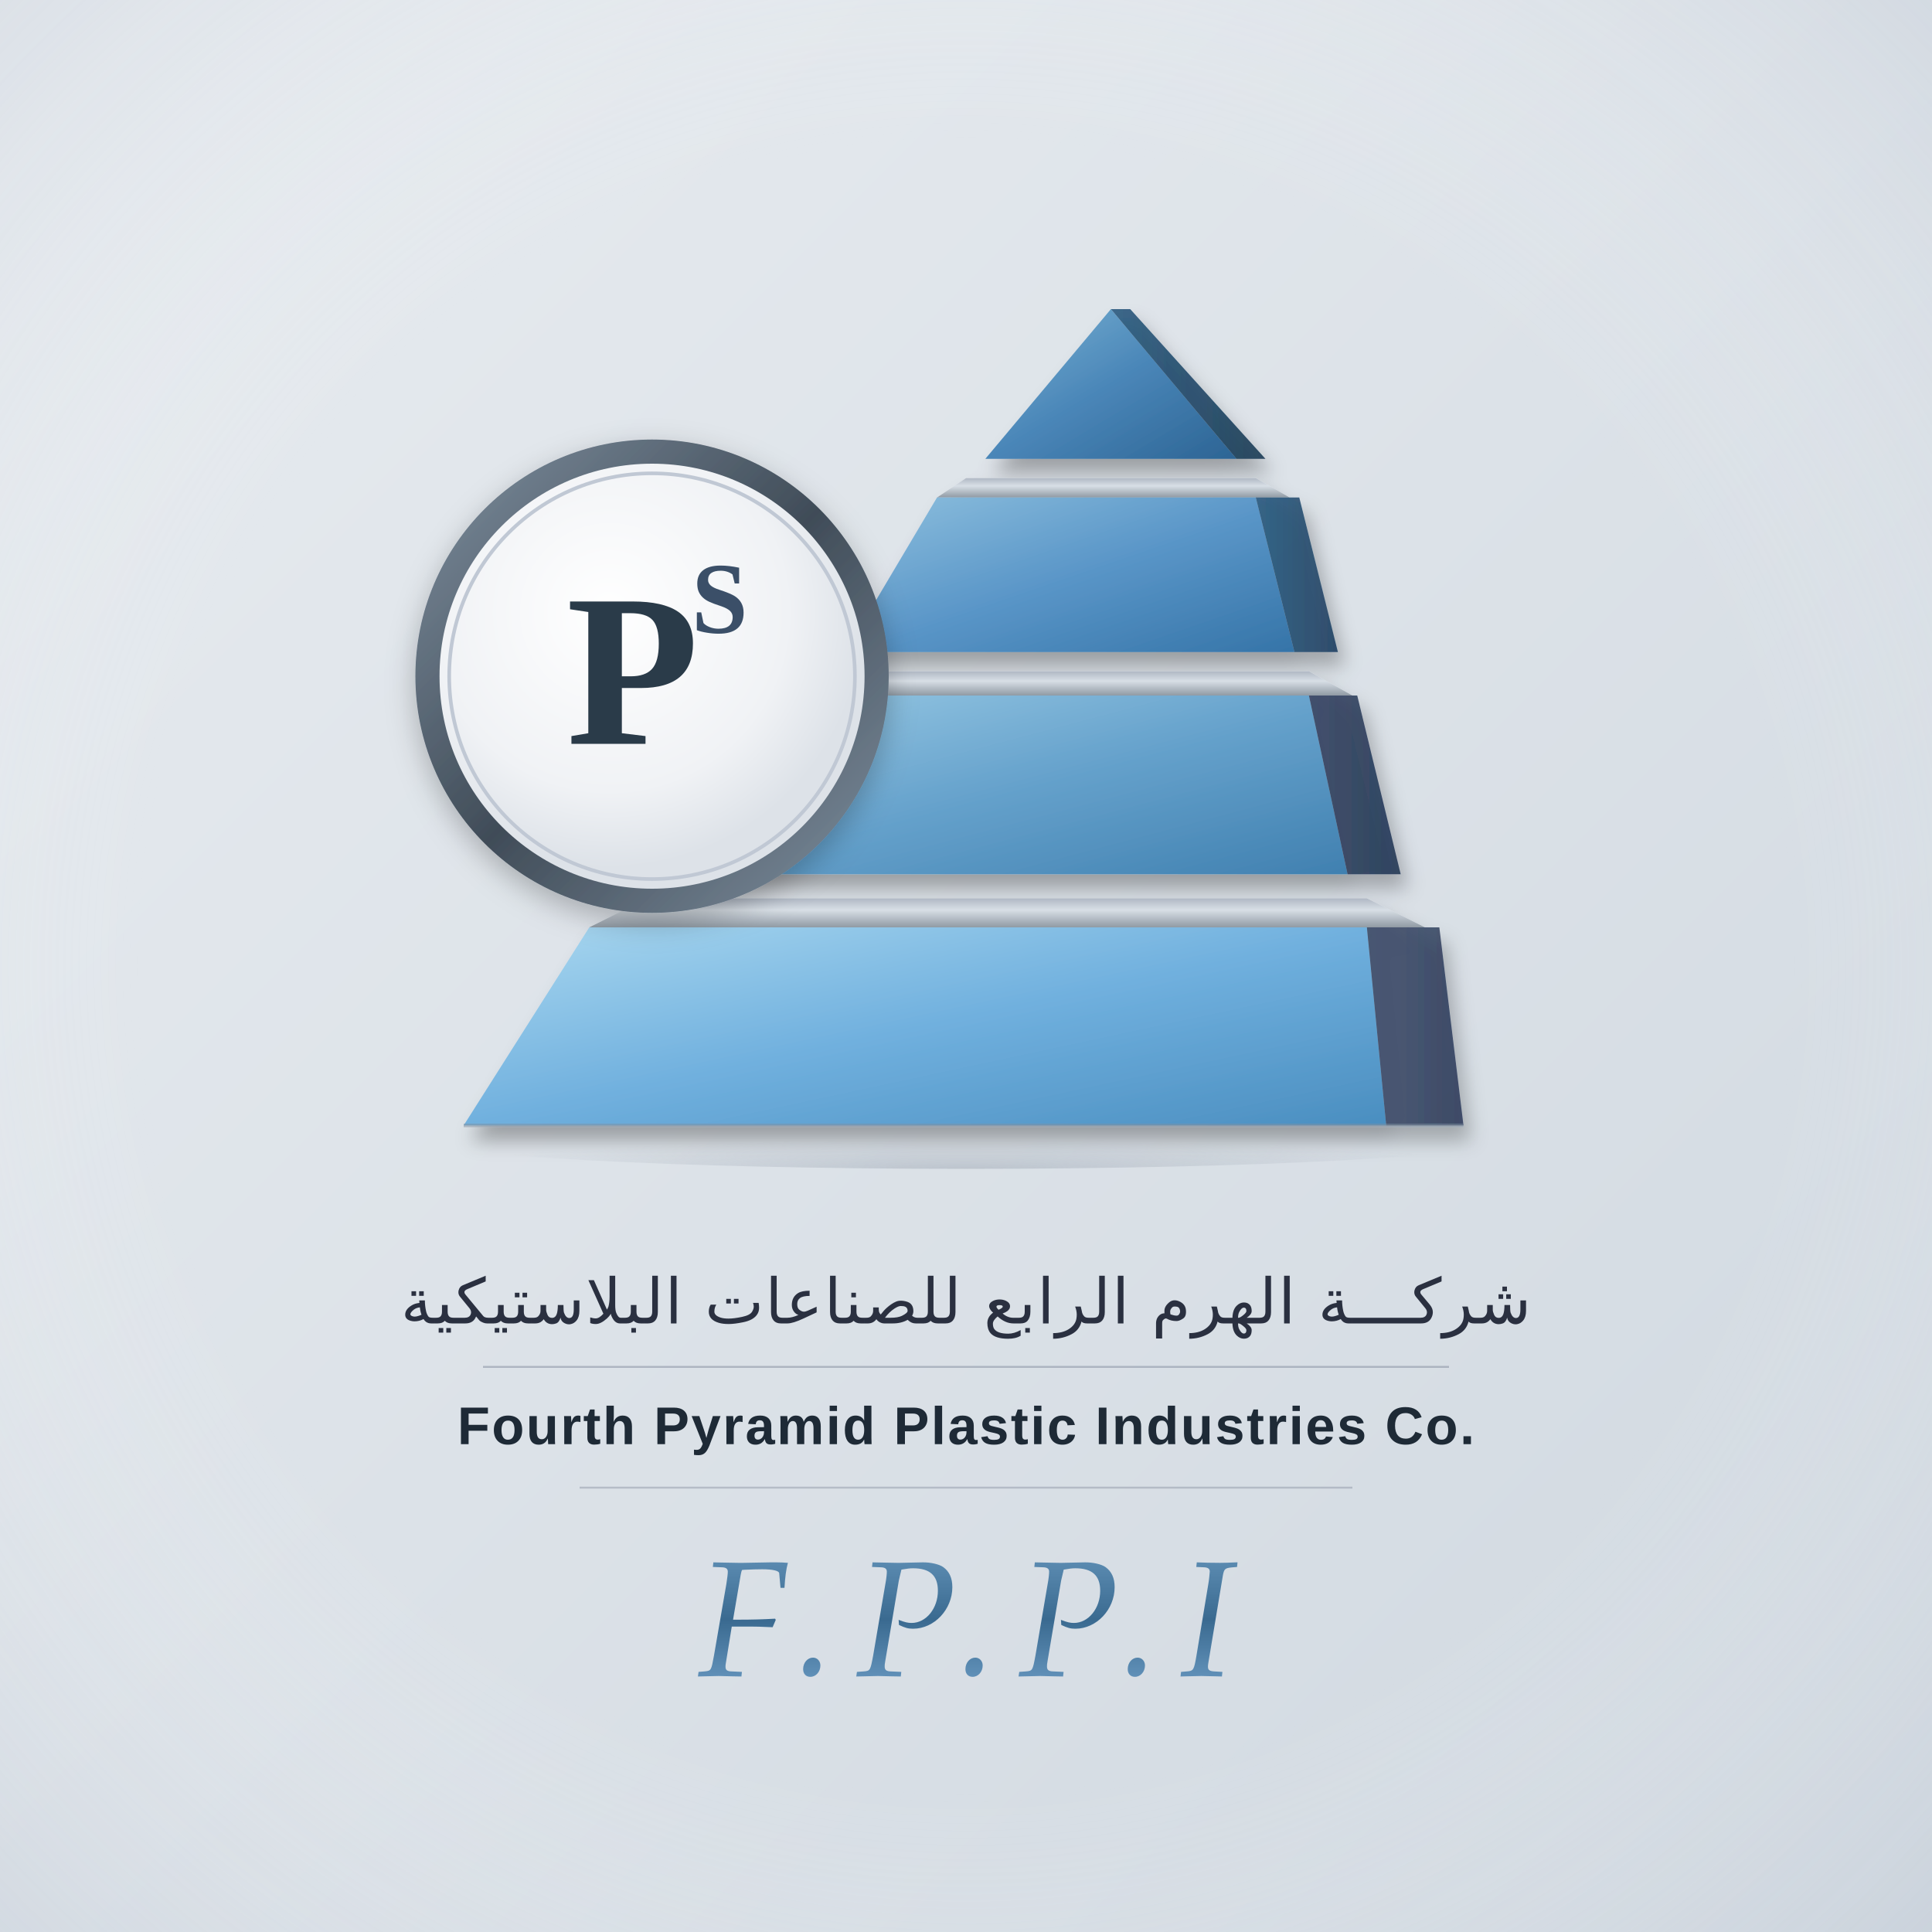
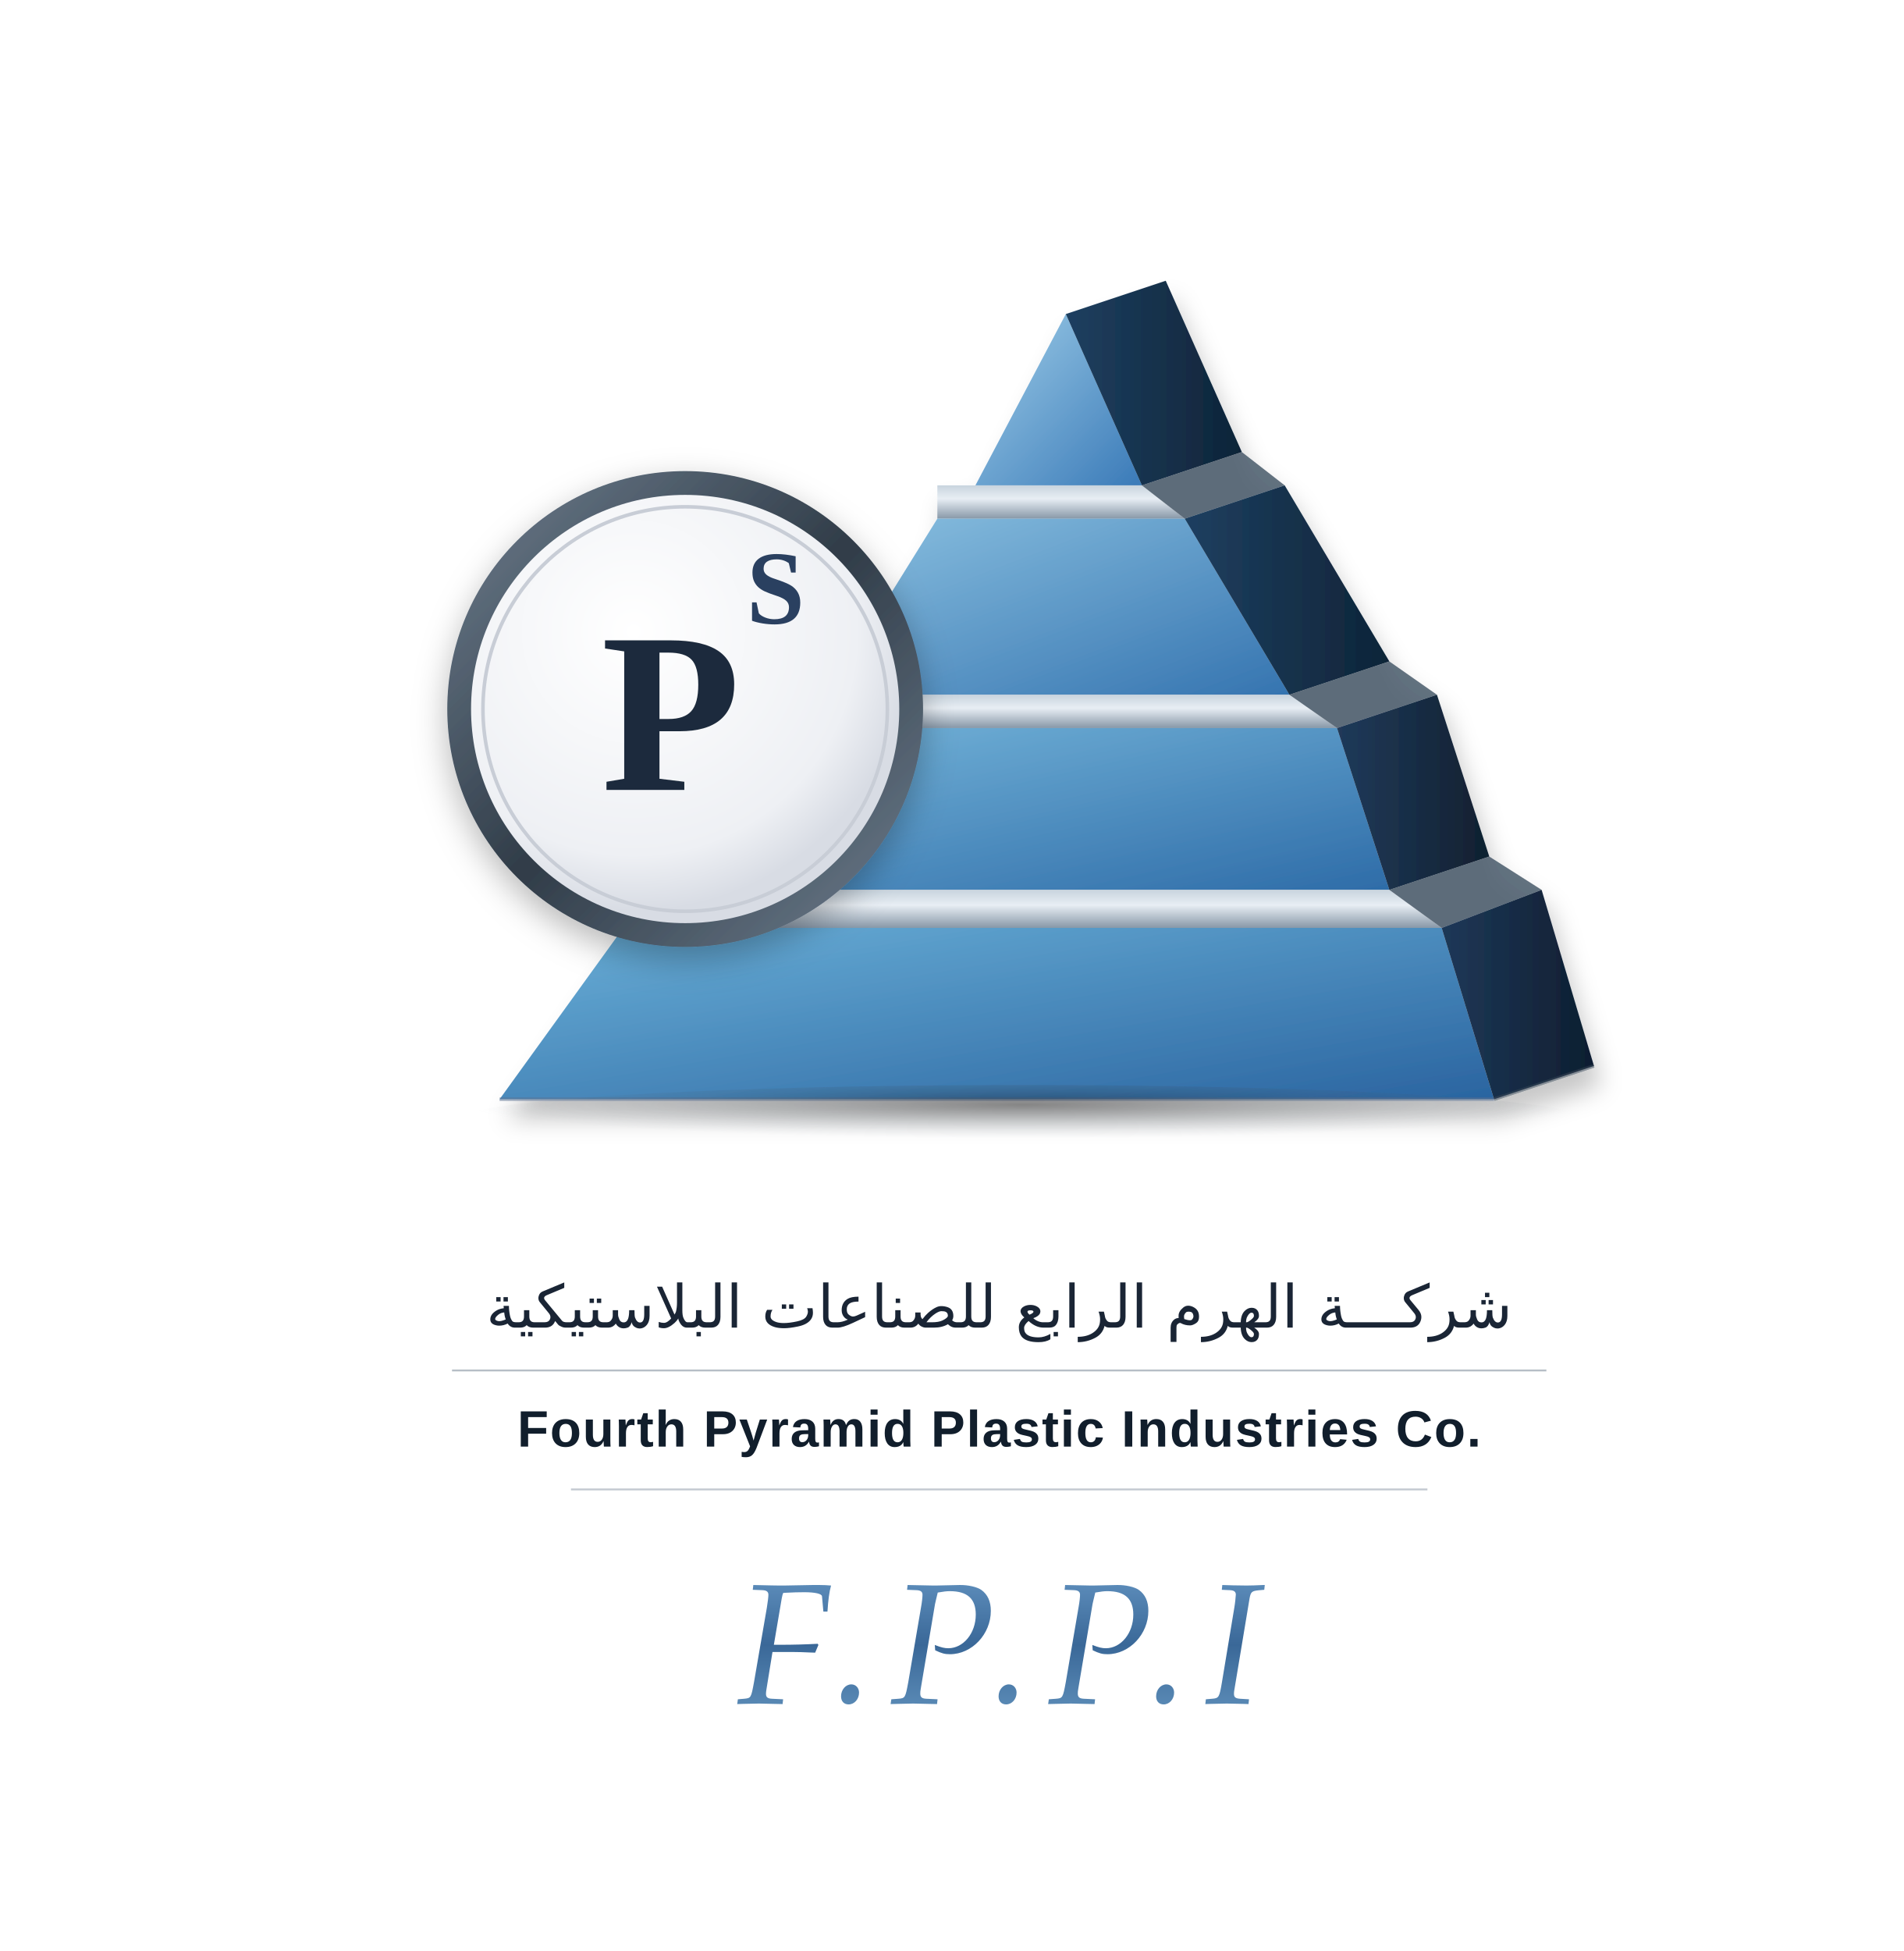
- <svg xmlns="http://www.w3.org/2000/svg" viewBox="0 0 800 800" width="800" height="800" shape-rendering="geometricPrecision" text-rendering="geometricPrecision" image-rendering="optimizeQuality" color-rendering="optimizeQuality">
+ <svg xmlns="http://www.w3.org/2000/svg" viewBox="0 0 800 820" width="800" height="820" shape-rendering="geometricPrecision">
  <defs>
-     <linearGradient id="bgGrad" x1="0%" y1="0%" x2="100%" y2="100%">
-       <stop offset="0%" style="stop-color:#e8ecf0;stop-opacity:1" />
-       <stop offset="100%" style="stop-color:#d0d8e0;stop-opacity:1" />
+     <linearGradient id="f1" x1="0%" y1="0%" x2="100%" y2="100%">
+       <stop offset="0%" stop-color="#9ecde8" />
+       <stop offset="100%" stop-color="#3a7ab8" />
    </linearGradient>
-     <linearGradient id="tier1FaceGrad" x1="0%" y1="0%" x2="100%" y2="100%">
-       <stop offset="0%" style="stop-color:#7ab3d4" />
-       <stop offset="50%" style="stop-color:#4a86b8" />
-       <stop offset="100%" style="stop-color:#2c6494" />
+     <linearGradient id="f2" x1="0%" y1="0%" x2="100%" y2="100%">
+       <stop offset="0%" stop-color="#8ac0e0" />
+       <stop offset="100%" stop-color="#3574b0" />
    </linearGradient>
-     <linearGradient id="tier2FaceGrad" x1="0%" y1="0%" x2="100%" y2="100%">
-       <stop offset="0%" style="stop-color:#8ec0de" />
-       <stop offset="50%" style="stop-color:#5a96c8" />
-       <stop offset="100%" style="stop-color:#3574a8" />
+     <linearGradient id="f3" x1="0%" y1="0%" x2="100%" y2="100%">
+       <stop offset="0%" stop-color="#78b8dc" />
+       <stop offset="100%" stop-color="#2e6ca8" />
    </linearGradient>
-     <linearGradient id="tier3FaceGrad" x1="0%" y1="0%" x2="100%" y2="100%">
-       <stop offset="0%" style="stop-color:#9ccce6" />
-       <stop offset="50%" style="stop-color:#66a2cc" />
-       <stop offset="100%" style="stop-color:#4080b0" />
+     <linearGradient id="f4" x1="0%" y1="0%" x2="100%" y2="100%">
+       <stop offset="0%" stop-color="#6ab0d8" />
+       <stop offset="100%" stop-color="#2a64a0" />
    </linearGradient>
-     <linearGradient id="tier4FaceGrad" x1="0%" y1="0%" x2="100%" y2="100%">
-       <stop offset="0%" style="stop-color:#aad8f0" />
-       <stop offset="50%" style="stop-color:#70b0de" />
-       <stop offset="100%" style="stop-color:#4a8ec0" />
+     <linearGradient id="r1" x1="0%" y1="0%" x2="100%" y2="0%">
+       <stop offset="0%" stop-color="#1e3f60" />
+       <stop offset="100%" stop-color="#0e2438" />
    </linearGradient>
-     <linearGradient id="tier1RightGrad" x1="0%" y1="0%" x2="100%" y2="0%">
-       <stop offset="0%" style="stop-color:#2a5a80" />
-       <stop offset="100%" style="stop-color:#1a3a54" />
+     <linearGradient id="r2" x1="0%" y1="0%" x2="100%" y2="0%">
+       <stop offset="0%" stop-color="#1e3f60" />
+       <stop offset="100%" stop-color="#0e2438" />
    </linearGradient>
-     <linearGradient id="tier2RightGrad" x1="0%" y1="0%" x2="100%" y2="0%">
-       <stop offset="0%" style="stop-color:#2a5a80" />
-       <stop offset="100%" style="stop-color:#1e4060" />
+     <linearGradient id="r3" x1="0%" y1="0%" x2="100%" y2="0%">
+       <stop offset="0%" stop-color="#203a5a" />
+       <stop offset="100%" stop-color="#102030" />
    </linearGradient>
-     <linearGradient id="tier3RightGrad" x1="0%" y1="0%" x2="100%" y2="0%">
-       <stop offset="0%" style="stop-color:#304060" />
-       <stop offset="100%" style="stop-color:#203050" />
+     <linearGradient id="r4" x1="0%" y1="0%" x2="100%" y2="0%">
+       <stop offset="0%" stop-color="#1e3858" />
+       <stop offset="100%" stop-color="#0e1e30" />
    </linearGradient>
-     <linearGradient id="tier4RightGrad" x1="0%" y1="0%" x2="100%" y2="0%">
-       <stop offset="0%" style="stop-color:#354565" />
-       <stop offset="100%" style="stop-color:#253555" />
+     <linearGradient id="sep" x1="0%" y1="0%" x2="0%" y2="100%">
+       <stop offset="0%" stop-color="#c8d4de" />
+       <stop offset="40%" stop-color="#e8eef4" />
+       <stop offset="100%" stop-color="#8898a8" />
    </linearGradient>
-     <linearGradient id="sepGrad" x1="0%" y1="0%" x2="0%" y2="100%">
-       <stop offset="0%" style="stop-color:#b0b8c4" />
-       <stop offset="40%" style="stop-color:#d8dfe6" />
-       <stop offset="100%" style="stop-color:#909aa4" />
+     <linearGradient id="sepr" x1="0%" y1="0%" x2="100%" y2="0%">
+       <stop offset="0%" stop-color="#6878888" />
+       <stop offset="100%" stop-color="#3a4858" />
    </linearGradient>
-     <radialGradient id="circleGrad" cx="40%" cy="35%" r="60%">
-       <stop offset="0%" style="stop-color:#ffffff" />
-       <stop offset="70%" style="stop-color:#f0f2f5" />
-       <stop offset="100%" style="stop-color:#dde2e8" />
+     <radialGradient id="circ" cx="38%" cy="32%" r="65%">
+       <stop offset="0%" stop-color="#ffffff" />
+       <stop offset="80%" stop-color="#eef0f4" />
+       <stop offset="100%" stop-color="#d8dce4" />
    </radialGradient>
-     <linearGradient id="circleBorderGrad" x1="0%" y1="0%" x2="100%" y2="100%">
-       <stop offset="0%" style="stop-color:#8090a0" />
-       <stop offset="50%" style="stop-color:#404c58" />
-       <stop offset="100%" style="stop-color:#8090a0" />
+     <linearGradient id="circBorder" x1="0%" y1="0%" x2="100%" y2="100%">
+       <stop offset="0%" stop-color="#708090" />
+       <stop offset="50%" stop-color="#303c48" />
+       <stop offset="100%" stop-color="#708090" />
    </linearGradient>
-     <filter id="dropShadow" x="-20%" y="-20%" width="140%" height="140%">
-       <feGaussianBlur in="SourceAlpha" stdDeviation="4" />
-       <feOffset dx="3" dy="6" result="offsetBlur" />
+     <linearGradient id="fppi" x1="0%" y1="0%" x2="0%" y2="100%">
+       <stop offset="0%" stop-color="#5a8ab8" />
+       <stop offset="50%" stop-color="#3a6898" />
+       <stop offset="100%" stop-color="#5888b4" />
+     </linearGradient>
+     <filter id="shadow" x="-15%" y="-15%" width="130%" height="130%">
+       <feGaussianBlur in="SourceAlpha" stdDeviation="5" />
+       <feOffset dx="3" dy="8" />
      <feComponentTransfer>
-         <feFuncA type="linear" slope="0.3" />
+         <feFuncA type="linear" slope="0.22" />
      </feComponentTransfer>
      <feMerge>
        <feMergeNode />
        <feMergeNode in="SourceGraphic" />
      </feMerge>
    </filter>
-     <filter id="circleGlow" x="-10%" y="-10%" width="120%" height="120%">
-       <feGaussianBlur in="SourceAlpha" stdDeviation="6" />
-       <feOffset dx="0" dy="4" result="offsetBlur" />
+     <filter id="cshadow" x="-12%" y="-12%" width="124%" height="124%">
+       <feGaussianBlur in="SourceAlpha" stdDeviation="7" />
+       <feOffset dx="0" dy="5" />
      <feComponentTransfer>
-         <feFuncA type="linear" slope="0.25" />
+         <feFuncA type="linear" slope="0.28" />
      </feComponentTransfer>
      <feMerge>
        <feMergeNode />
        <feMergeNode in="SourceGraphic" />
      </feMerge>
    </filter>
-     <linearGradient id="fppiGrad" x1="0%" y1="0%" x2="0%" y2="100%">
-       <stop offset="0%" style="stop-color:#5a8ab0" />
-       <stop offset="50%" style="stop-color:#3a6a90" />
-       <stop offset="100%" style="stop-color:#6090b8" />
-     </linearGradient>
-     <radialGradient id="pyramidShadow" cx="50%" cy="100%" r="50%">
-       <stop offset="0%" style="stop-color:#909aa8;stop-opacity:0.4" />
-       <stop offset="100%" style="stop-color:#909aa8;stop-opacity:0" />
-     </radialGradient>
-     <radialGradient id="vignette" cx="50%" cy="50%" r="70%">
-       <stop offset="60%" style="stop-color:#ffffff;stop-opacity:0" />
-       <stop offset="100%" style="stop-color:#c0c8d4;stop-opacity:0.3" />
+     <radialGradient id="gnd" cx="50%" cy="30%" r="50%">
+       <stop offset="0%" stop-color="#6070808" stop-opacity="0.35" />
+       <stop offset="100%" stop-color="#607080" stop-opacity="0" />
    </radialGradient>
  </defs>
-   <rect width="800" height="800" fill="url(#bgGrad)" rx="0" />
-   <rect width="800" height="800" fill="url(#vignette)" />
-   <g id="pyramid" filter="url(#dropShadow)">
-     <polygon points="460,128  408,190  512,190" fill="url(#tier1FaceGrad)" stroke="none" />
-     <polygon points="460,128  512,190  524,190  468,128" fill="url(#tier1RightGrad)" opacity="0.9" />
-     <polygon points="400,198  520,198  534,206  388,206" fill="url(#sepGrad)" />
-     <polygon points="388,206  350,270  536,270  520,206" fill="url(#tier2FaceGrad)" />
-     <polygon points="520,206  536,270  554,270  538,206" fill="url(#tier2RightGrad)" opacity="0.88" />
-     <polygon points="340,278  542,278  560,288  322,288" fill="url(#sepGrad)" />
-     <polygon points="322,288  278,362  558,362  542,288" fill="url(#tier3FaceGrad)" />
-     <polygon points="542,288  558,362  580,362  562,288" fill="url(#tier3RightGrad)" opacity="0.85" />
-     <polygon points="268,372  566,372  590,384  244,384" fill="url(#sepGrad)" />
-     <polygon points="244,384  192,466  574,466  566,384" fill="url(#tier4FaceGrad)" />
-     <polygon points="566,384  574,466  606,466  596,384" fill="url(#tier4RightGrad)" opacity="0.82" />
-     <line x1="192" y1="466" x2="606" y2="466" stroke="#8090a0" stroke-width="1.5" opacity="0.5" />
+   <g id="pyramid" filter="url(#shadow)">
+     <polygon points="448,132 410,204 480,204" fill="url(#f1)" />
+     <polygon points="448,132 480,204 522,190 490,118" fill="url(#r1)" />
+     <polygon points="394,204 480,204 498,218 394,218" fill="url(#sep)" />
+     <polygon points="480,204 522,190 540,204 498,218" fill="#4a5a6a" opacity="0.85" />
+     <polygon points="394,218 348,292 542,292 498,218" fill="url(#f2)" />
+     <polygon points="498,218 542,292 584,278 540,204" fill="url(#r2)" />
+     <polygon points="330,292 542,292 562,306 330,306" fill="url(#sep)" />
+     <polygon points="542,292 584,278 604,292 562,306" fill="#4a5a6a" opacity="0.85" />
+     <polygon points="330,306 282,374 584,374 562,306" fill="url(#f3)" />
+     <polygon points="562,306 584,374 626,360 604,292" fill="url(#r3)" />
+     <polygon points="262,374 584,374 606,390 262,390" fill="url(#sep)" />
+     <polygon points="584,374 626,360 648,374 606,390" fill="#4a5a6a" opacity="0.85" />
+     <polygon points="262,390 210,462 628,462 606,390" fill="url(#f4)" />
+     <polygon points="606,390 628,462 670,448 648,374" fill="url(#r4)" />
+     <line x1="210" y1="462" x2="628" y2="462" stroke="#5a7090" stroke-width="1.5" opacity="0.5" />
+     <line x1="628" y1="462" x2="670" y2="448" stroke="#3a4858" stroke-width="1.5" opacity="0.5" />
  </g>
-   <ellipse cx="400" cy="472" rx="220" ry="12" fill="url(#pyramidShadow)" />
-   <g id="badge" filter="url(#circleGlow)" transform="translate(270, 280)">
-     <circle cx="0" cy="0" r="98" fill="url(#circleBorderGrad)" />
-     <circle cx="0" cy="0" r="88" fill="url(#circleGrad)" />
-     <circle cx="0" cy="0" r="84" fill="none" stroke="#c0c8d4" stroke-width="1.5" />
-     <text x="-8" y="28" font-family="Georgia, 'Times New Roman', serif" font-size="90" font-weight="700" fill="#2a3a48" text-anchor="middle" letter-spacing="-2">P</text>
-     <text x="28" y="-18" font-family="Georgia, 'Times New Roman', serif" font-size="42" font-weight="600" fill="#3a5068" text-anchor="middle">S</text>
+   <ellipse cx="430" cy="470" rx="235" ry="14" fill="url(#gnd)" />
+   <g id="badge" filter="url(#cshadow)">
+     <circle cx="288" cy="298" r="100" fill="url(#circBorder)" />
+     <circle cx="288" cy="298" r="90" fill="url(#circ)" />
+     <circle cx="288" cy="298" r="85" fill="none" stroke="#c8cdd6" stroke-width="1.5" />
+     <text x="282" y="332" font-family="Georgia,'Times New Roman',serif" font-size="96" font-weight="700" fill="#1e2c3c" text-anchor="middle">P</text>
+     <text x="326" y="262" font-family="Georgia,'Times New Roman',serif" font-size="44" font-weight="600" fill="#2a4060" text-anchor="middle">S</text>
  </g>
-   <text x="400" y="548" font-family="'Arial', 'Tahoma', sans-serif" font-size="26" font-weight="400" fill="#2a3040" text-anchor="middle" direction="rtl" unicode-bidi="bidi-override" letter-spacing="0.5">شركـــة الهرم الرابع للصناعات البلاستيكية</text>
-   <line x1="200" y1="566" x2="600" y2="566" stroke="#9098a8" stroke-width="0.8" opacity="0.6" />
-   <text x="400" y="598" font-family="'Arial', 'Helvetica Neue', sans-serif" font-size="22" font-weight="700" fill="#1e2a36" text-anchor="middle" letter-spacing="0.8">Fourth Pyramid Plastic Industries Co.</text>
-   <line x1="240" y1="616" x2="560" y2="616" stroke="#9098a8" stroke-width="0.8" opacity="0.5" />
-   <text x="400" y="694" font-family="'Palatino Linotype', 'Palatino', 'Book Antiqua', Georgia, serif" font-size="68" font-weight="400" fill="url(#fppiGrad)" text-anchor="middle" letter-spacing="8" style="font-style: italic;">F.P.P.I</text>
+   <text x="420" y="558" font-family="'Arial','Tahoma',sans-serif" font-size="25" font-weight="400" fill="#1a2535" text-anchor="middle" direction="rtl">شركـــة الهرم الرابع للصناعات البلاستيكية</text>
+   <line x1="190" y1="576" x2="650" y2="576" stroke="#7a8898" stroke-width="0.8" opacity="0.55" />
+   <text x="420" y="608" font-family="'Arial','Helvetica Neue',sans-serif" font-size="21.5" font-weight="700" fill="#111e2c" text-anchor="middle" letter-spacing="0.6">Fourth Pyramid Plastic Industries Co.</text>
+   <line x1="240" y1="626" x2="600" y2="626" stroke="#7a8898" stroke-width="0.8" opacity="0.45" />
+   <text x="420" y="716" font-family="'Palatino Linotype','Palatino','Book Antiqua',Georgia,serif" font-size="72" font-weight="400" fill="url(#fppi)" text-anchor="middle" letter-spacing="6" font-style="italic">F.P.P.I</text>
</svg>
